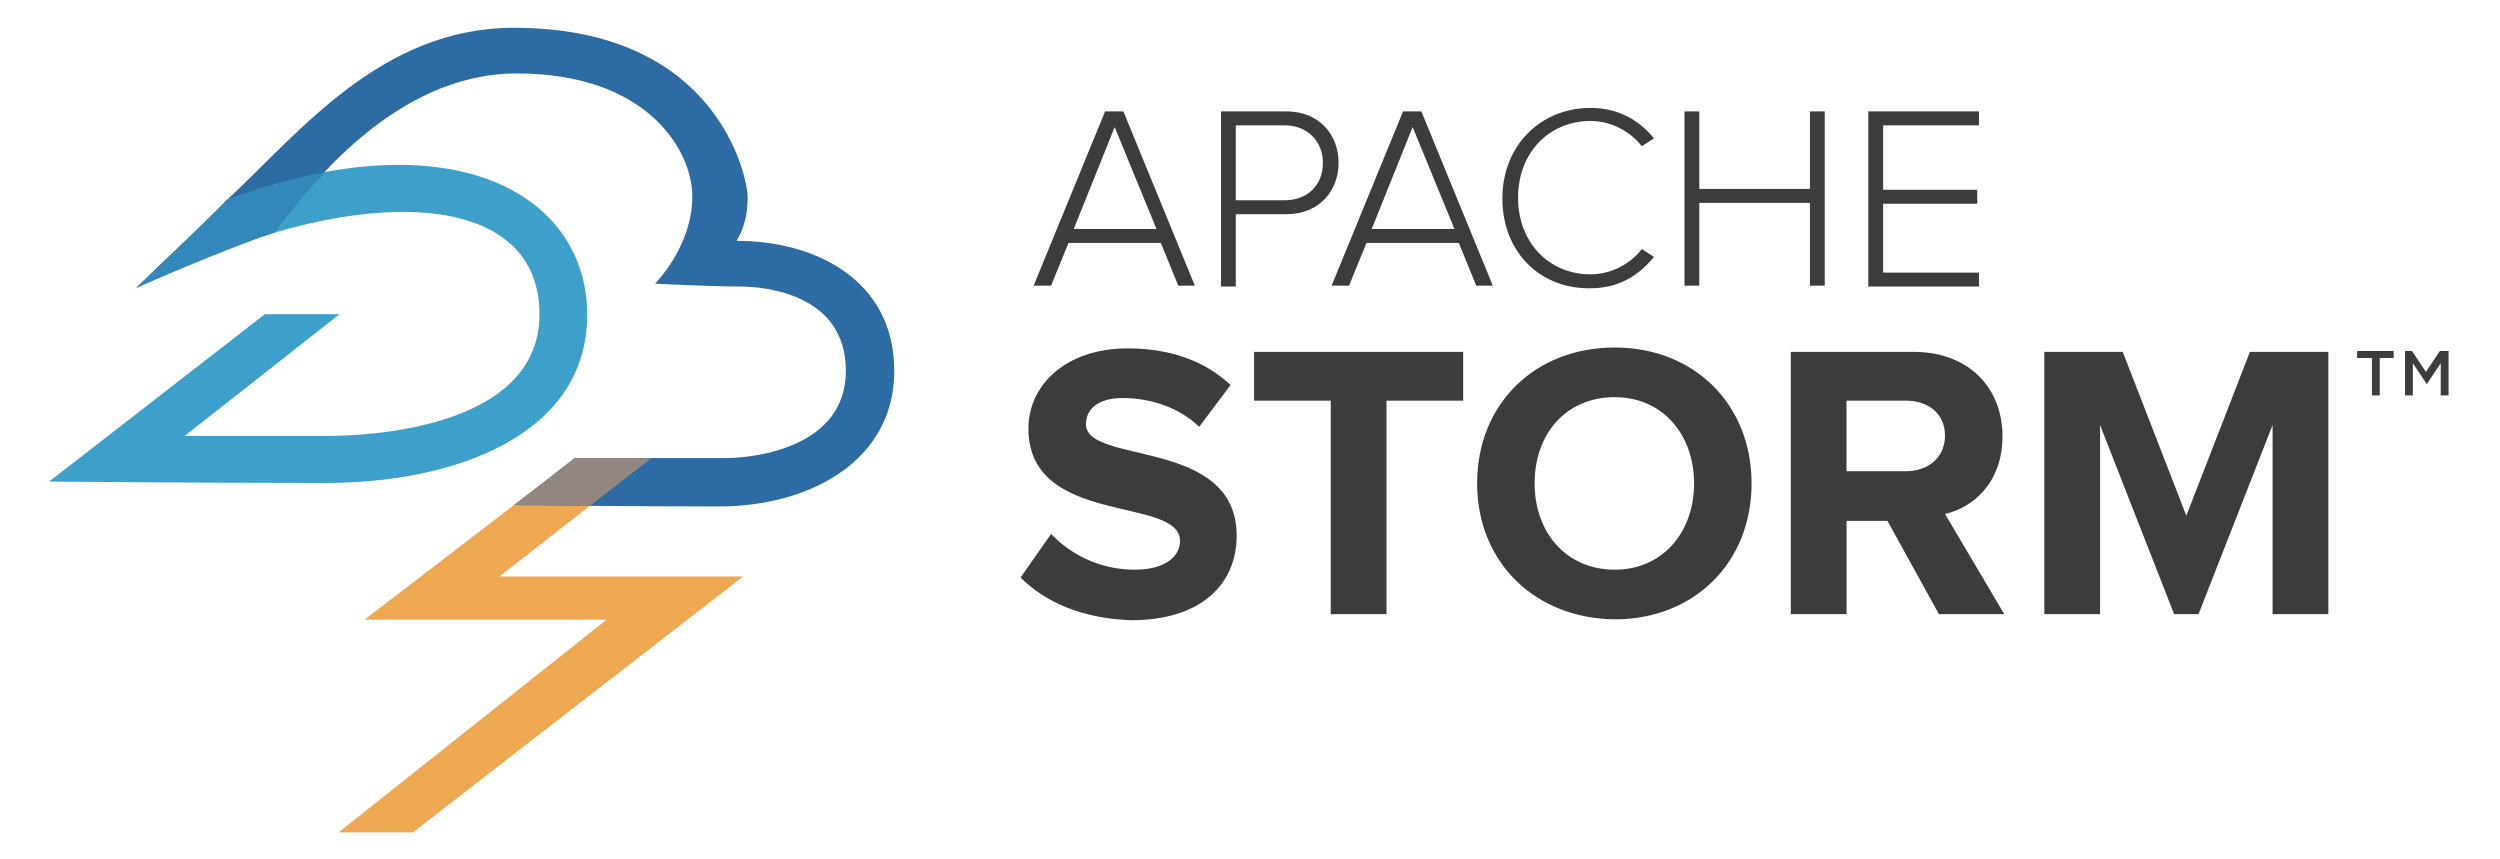
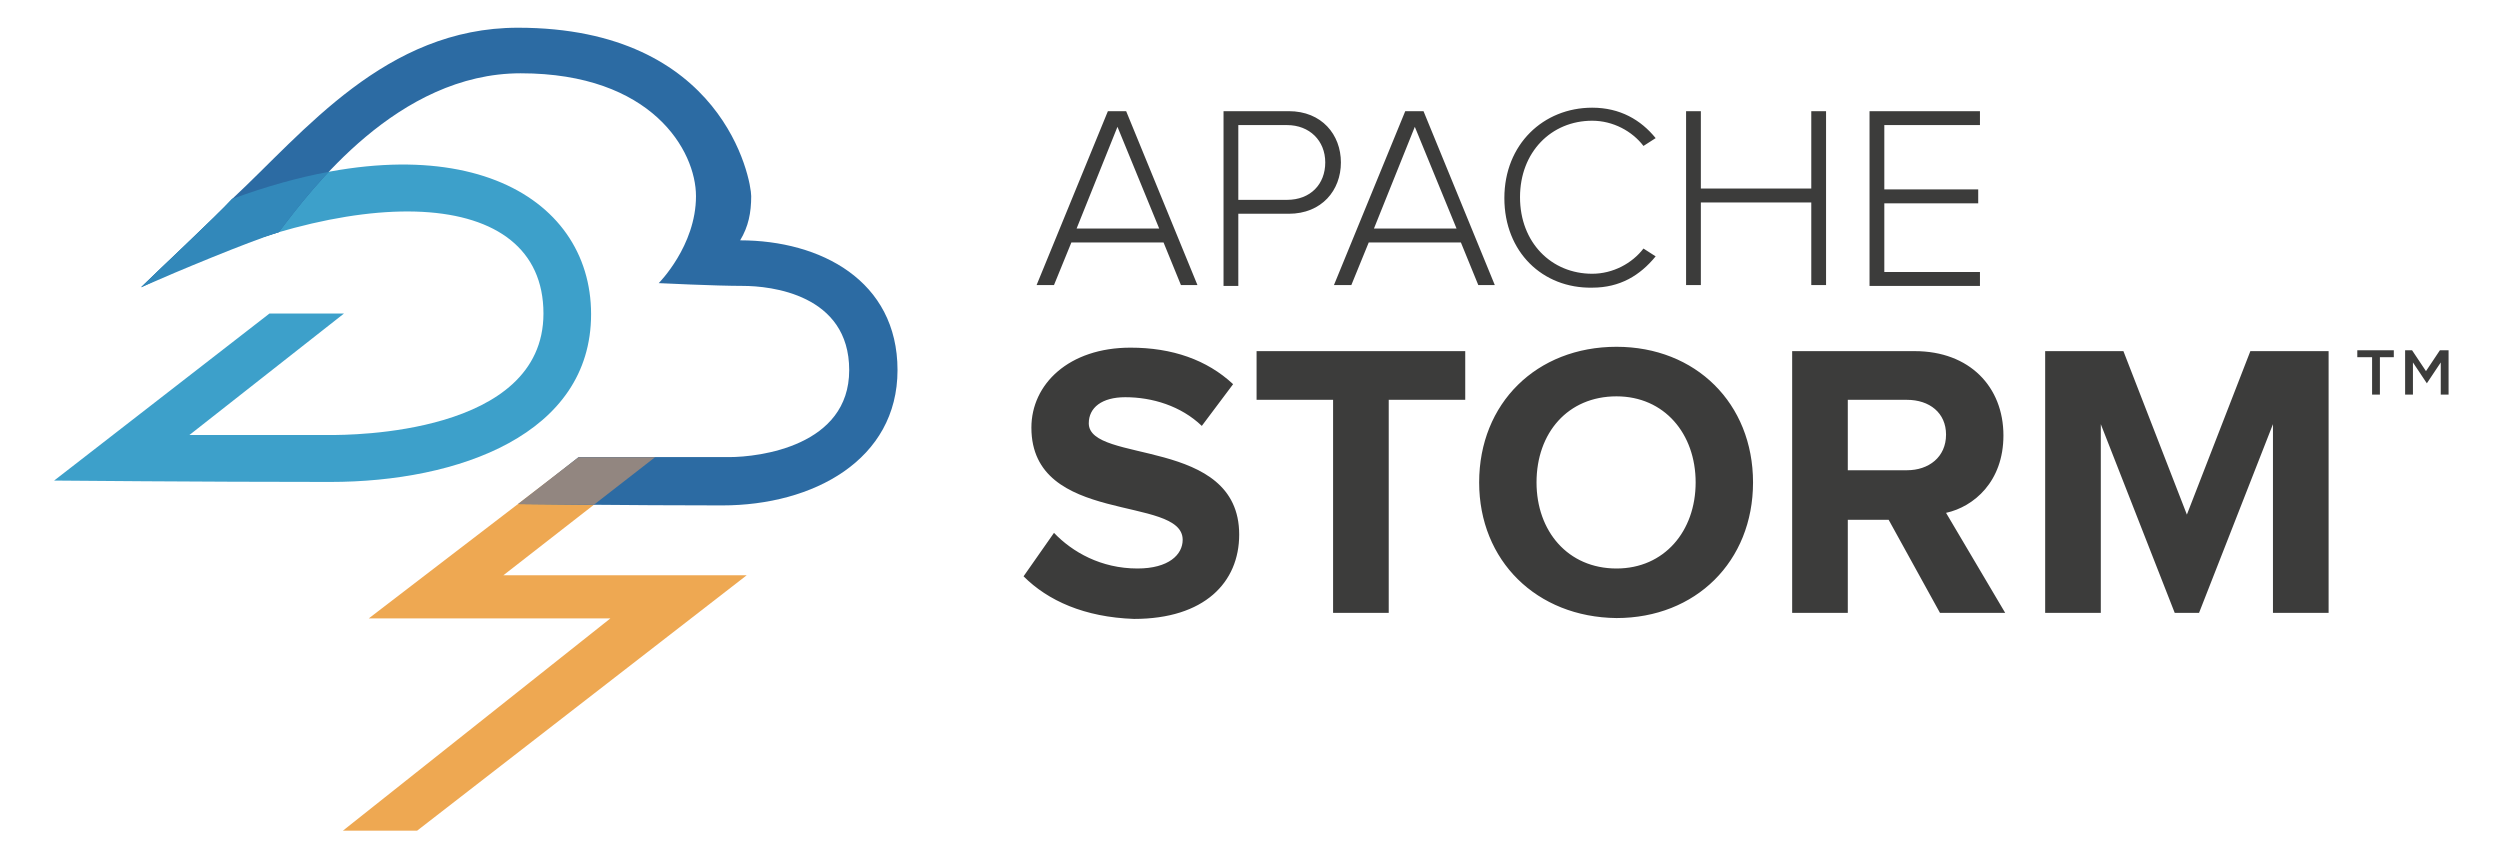
- <svg xmlns="http://www.w3.org/2000/svg" viewBox="-4.58 164.00 498.16 171.00">
+ <svg xmlns="http://www.w3.org/2000/svg" viewBox="-5.60 164.00 499.20 172.00">
  <path fill="#3C3C3B" d="M230.208 220.92l-3.472-8.507h-18.403l-3.472 8.507h-3.473l14.236-34.722h3.646l14.236 34.722h-3.298zm-12.673-31.597l-8.16 20.312h16.493l-8.333-20.312zm21.18 31.597v-34.722h13.021c6.598 0 10.416 4.688 10.416 10.243s-3.818 10.243-10.416 10.243h-10.07v14.41h-2.951v-.174zm20.312-24.479c0-4.34-3.125-7.465-7.639-7.465h-9.722v14.931h9.722c4.688-.001 7.639-3.126 7.639-7.466zm30.557 24.479l-3.473-8.507h-18.402l-3.473 8.507h-3.473L275 186.198h3.646l14.235 34.722h-3.297zm-12.674-31.597l-8.16 20.312h16.493l-8.333-20.312zm17.881 14.236c0-10.764 7.812-18.056 17.535-18.056 5.556 0 9.723 2.431 12.674 6.077l-2.431 1.562c-2.257-2.952-6.076-5.035-10.243-5.035-8.16 0-14.41 6.25-14.41 15.278s6.25 15.278 14.41 15.278c4.167 0 7.986-2.083 10.243-5.035L325 215.19c-3.125 3.819-7.118 6.25-12.674 6.25-9.895.175-17.535-7.117-17.535-17.881zm61.285 17.361v-16.493h-22.049v16.493h-2.951v-34.722h2.951v15.452h22.049v-15.452h2.951v34.722h-2.951zm11.632 0v-34.722h22.049v2.778H370.66v12.847h18.75v2.778h-18.75v13.715h19.097v2.778h-22.049v-.174zm-168.923 58.16l6.077-8.681c3.646 3.819 9.375 7.118 16.667 7.118 6.25 0 9.028-2.777 9.028-5.729 0-9.028-30.208-2.778-30.208-22.396 0-8.681 7.465-15.973 19.792-15.973 8.333 0 15.278 2.431 20.486 7.292l-6.25 8.333c-4.167-3.993-9.896-5.729-15.278-5.729-4.688 0-7.292 2.083-7.292 5.208 0 8.159 30.035 2.604 30.035 22.222 0 9.549-6.944 16.841-21.007 16.841-9.897-.346-17.189-3.645-22.05-8.506zm61.805 7.291v-42.534h-15.277v-9.722h41.666v9.722h-15.277v42.534H260.59zm29.167-26.041c0-15.799 11.458-27.083 27.431-27.083 15.799 0 27.257 11.285 27.257 27.083s-11.458 27.083-27.257 27.083c-15.973-.173-27.431-11.458-27.431-27.083zm43.229 0c0-9.723-6.25-17.188-15.799-17.188-9.723 0-15.973 7.292-15.973 17.188 0 9.723 6.25 17.188 15.973 17.188 9.549 0 15.799-7.465 15.799-17.188zm48.785 26.041l-10.243-18.576h-8.159v18.576h-11.111v-52.256h24.479c10.938 0 17.708 7.118 17.708 16.84 0 9.201-5.902 14.236-11.458 15.451l11.806 19.965h-13.022zm1.215-35.59c0-4.34-3.299-6.944-7.812-6.944h-11.806v14.062h11.806c4.34 0 7.812-2.604 7.812-7.118zm65.278 35.59v-37.673l-14.757 37.673h-4.861l-14.757-37.673v37.673h-11.111v-52.256h15.625l12.674 32.639 12.674-32.639h15.625v52.256h-11.112zm19.618-51.041h-2.777v-1.389h7.291v1.389h-2.777v7.465h-1.562v-7.465h-.175zm6.424-1.389h1.736l2.777 4.167 2.778-4.167h1.735v8.854h-1.562v-6.423l-2.777 4.167-2.778-4.167v6.423h-1.562v-8.854h-.347z" />
  <path fill="#EEA852" fill-rule="evenodd" d="M124.556 255.777h-15.162l-41.352 31.702h48.244l-53.413 42.388h14.818l65.818-51.003H94.921z" clip-rule="evenodd" />
  <path fill="#3DA0CA" fill-rule="evenodd" d="M63.091 226.603H48.208L5.21 259.96s29.491.275 55.125.275 52.093-9.511 52.093-33.496c0-23.983-26.737-39.56-71.664-23.019-3.032 3.308-15.986 15.438-18.191 17.643 42.722-21.502 80.344-20.399 80.344 5.239 0 24.261-38.726 24.261-42.583 24.261H32.22l30.871-24.26z" clip-rule="evenodd" />
  <path fill="#2C6BA3" fill-rule="evenodd" d="M40.765 203.721c-3.032 3.308-15.986 15.438-18.191 17.643 9.538-4.801 18.823-8.474 27.49-11 6.452-8.511 23.777-31.729 48.307-31.729 26.185 0 35.004 15.437 35.004 24.535 0 9.925-7.442 17.367-7.442 17.367s11.3.553 16.813.553c5.512 0 21.223 1.654 21.223 16.816 0 15.162-17.916 17.367-23.979 17.367h-30.043l-11.852 9.374s22.325.274 40.517.274c18.191 0 35.004-9.097 35.004-27.016 0-17.918-15.435-25.914-31.421-25.914 1.654-2.757 2.205-5.514 2.205-8.822s-5.512-33.633-46.581-33.633c-26.459.001-42.758 20.91-57.054 34.185z" clip-rule="evenodd" />
  <path fill="#928680" fill-rule="evenodd" d="M109.917 255.292h15.292l-12.239 9.512c-7.373-.06-13.198-.126-15.154-.148l12.101-9.364z" clip-rule="evenodd" />
  <path fill="#3288BA" fill-rule="evenodd" d="M50.064 210.364c-.093.027-.189.056-.282.086-6.203 2.014-19.475 7.508-27.208 10.914 2.205-2.204 15.159-14.335 18.191-17.643 6.866-2.528 13.304-4.303 19.29-5.415-4.453 4.718-7.833 9.212-9.991 12.058z" clip-rule="evenodd" />
</svg>
